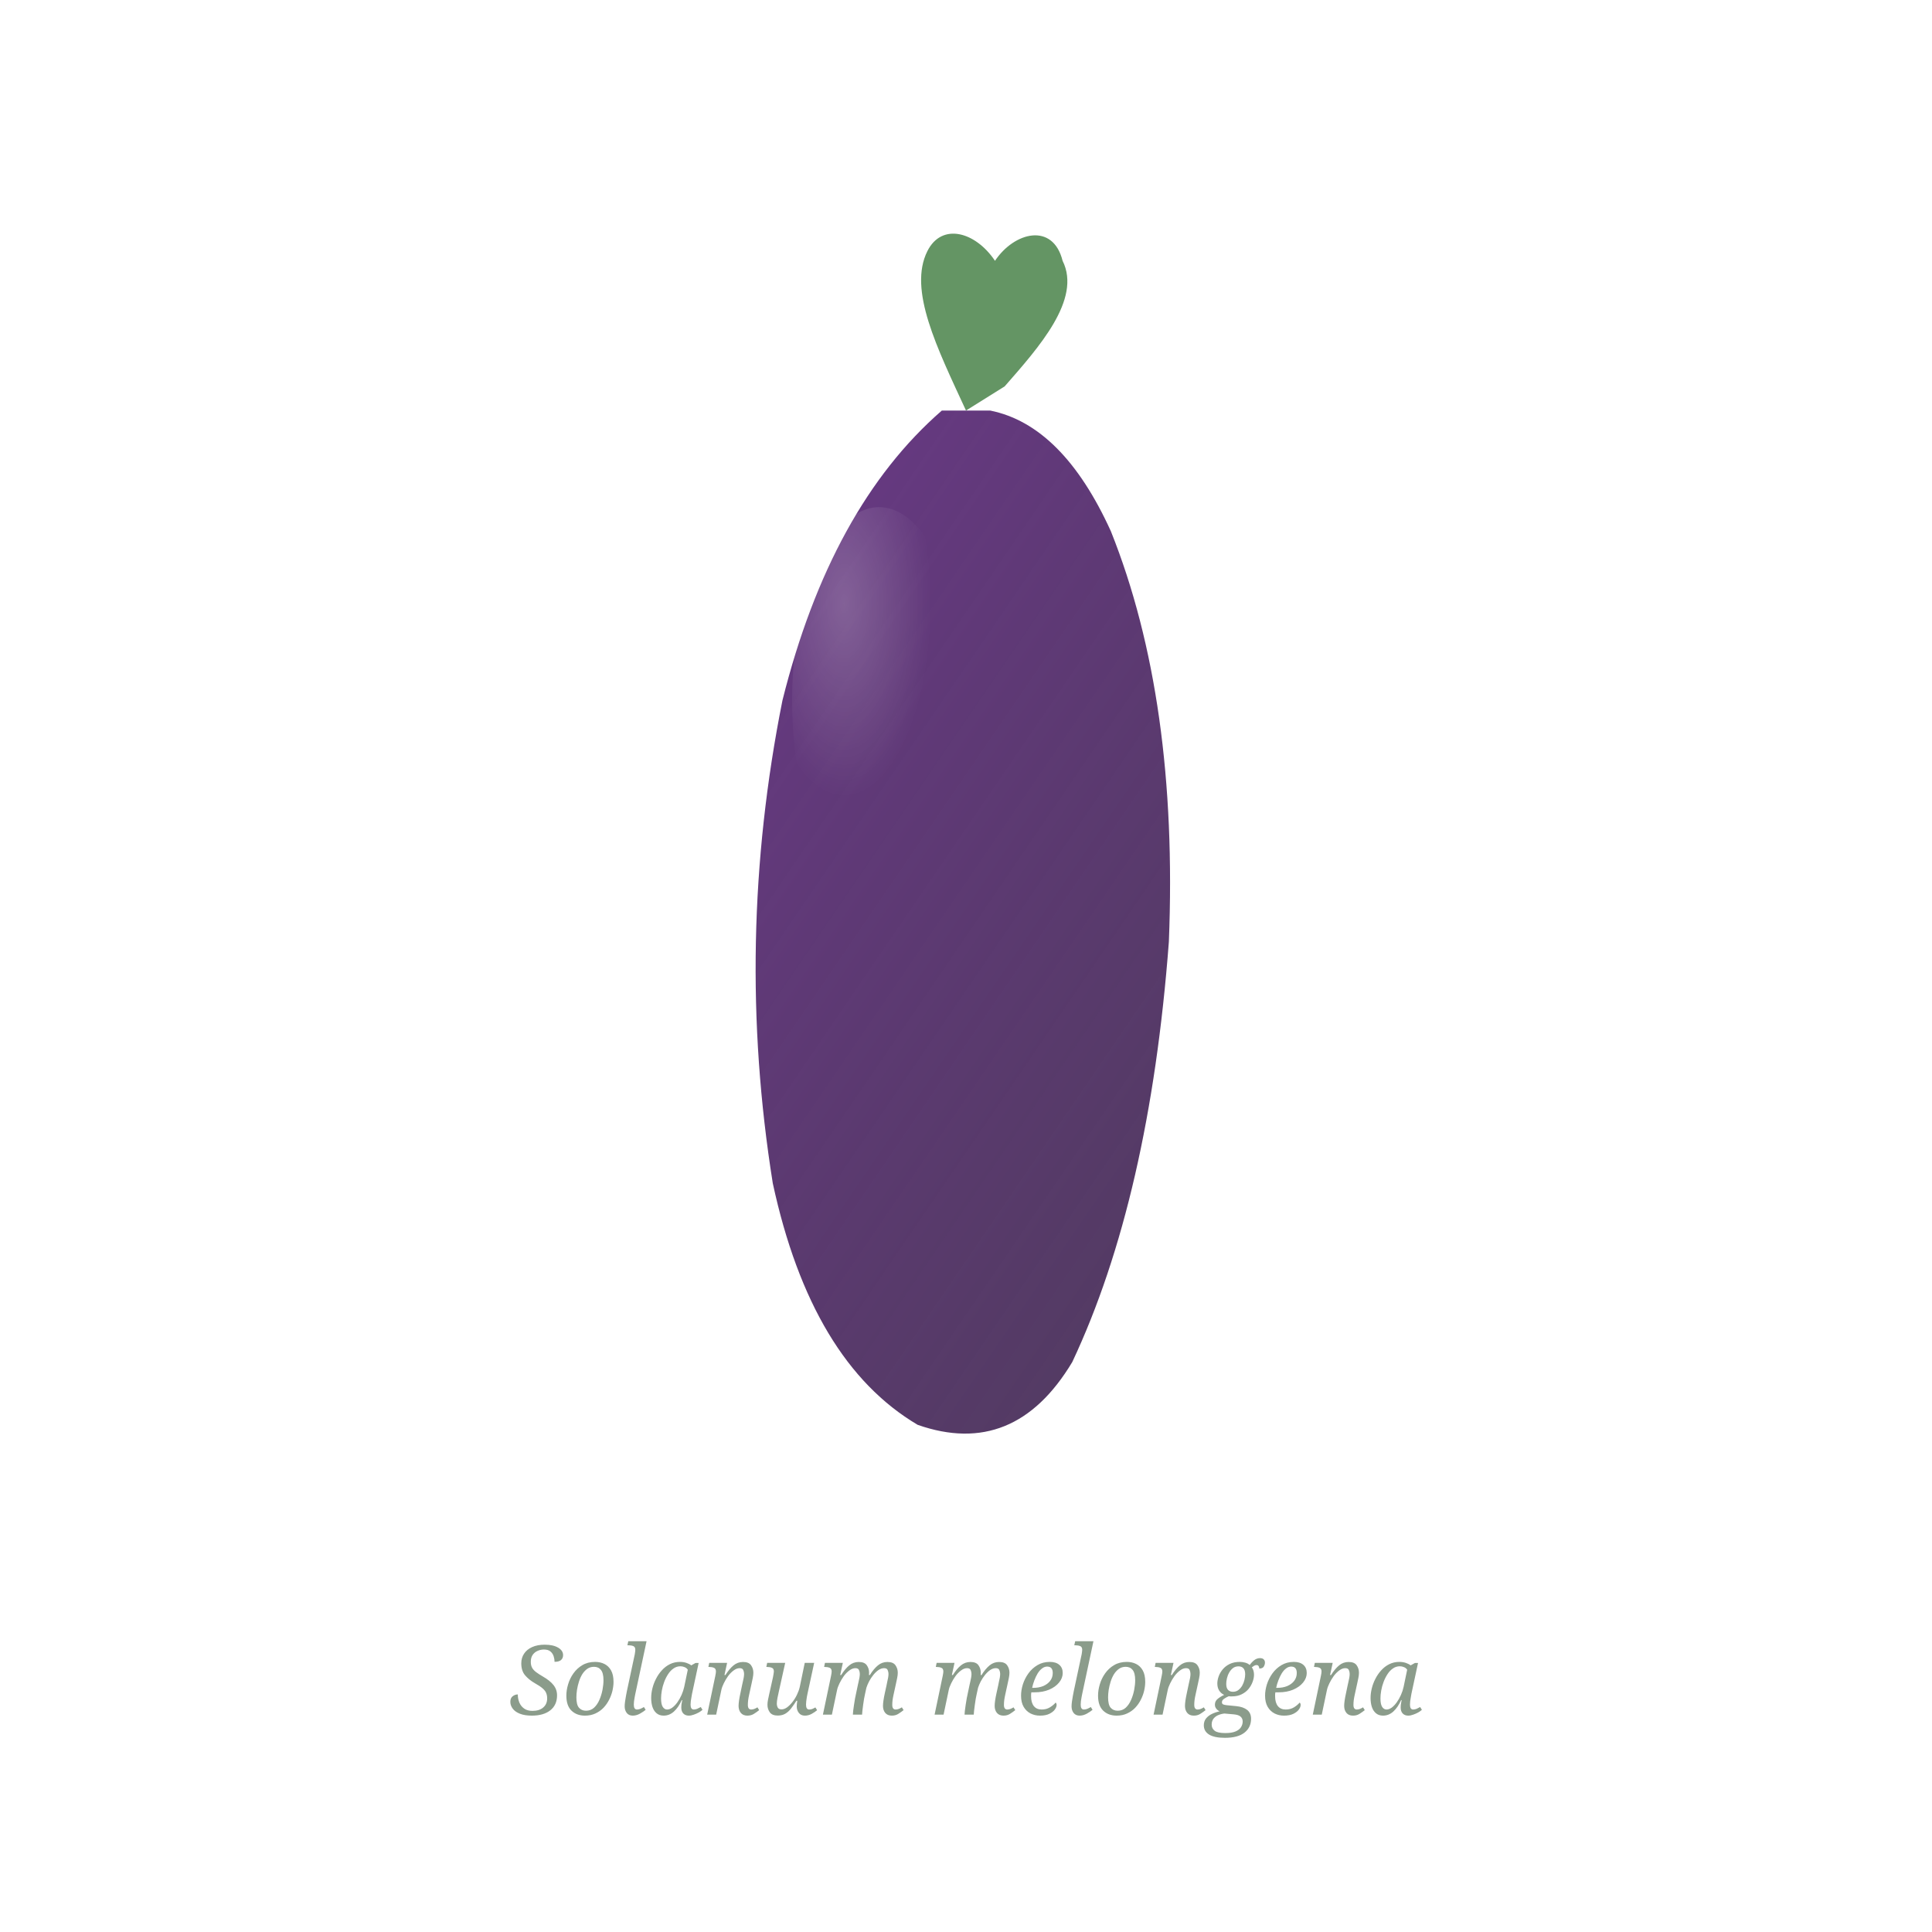
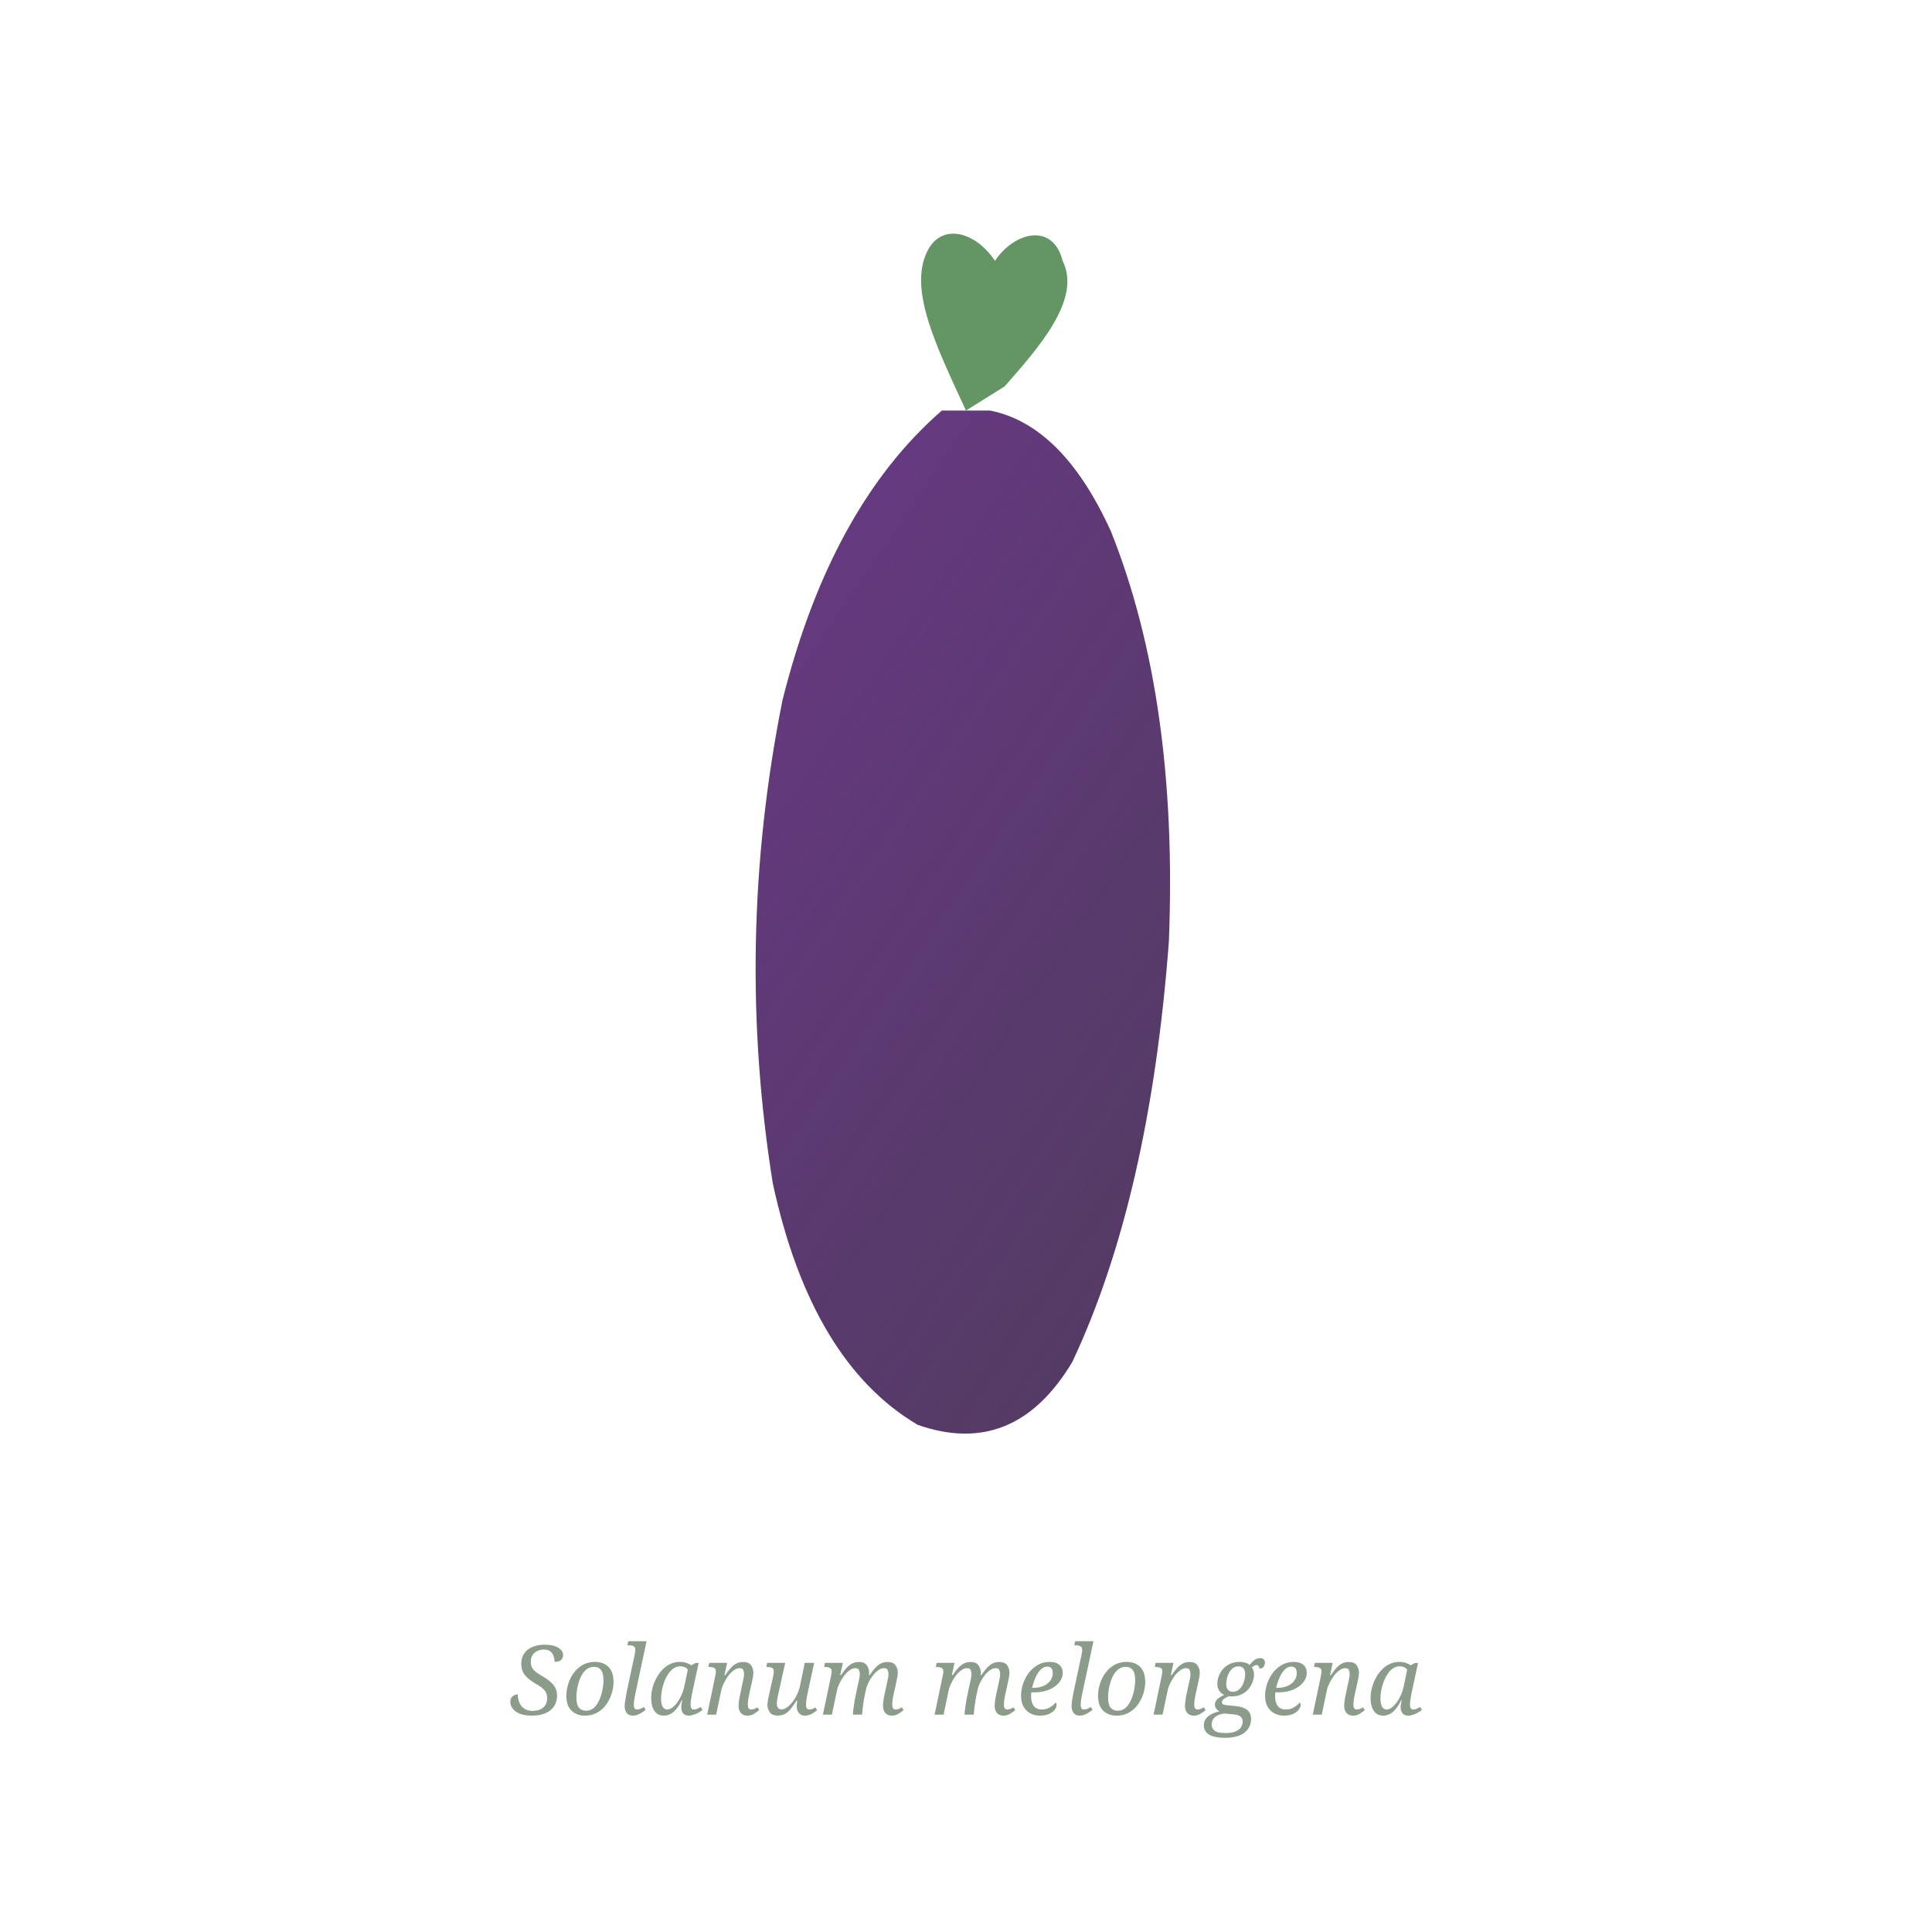
<svg xmlns="http://www.w3.org/2000/svg" viewBox="0 0 400 400">
  <defs>
    <linearGradient id="au1" x1="20%" y1="0%" x2="80%" y2="100%">
      <stop offset="0%" stop-color="#5a2878" stop-opacity="0.92" />
      <stop offset="100%" stop-color="#2d1040" stop-opacity="0.82" />
    </linearGradient>
-     <radialGradient id="auh" cx="30%" cy="25%">
-       <stop offset="0%" stop-color="#fff" stop-opacity="0.2" />
-       <stop offset="100%" stop-color="#fff" stop-opacity="0" />
-     </radialGradient>
  </defs>
  <path d="M195 85 Q172 105,162 145 Q152 195,160 245 Q168 282,190 295 Q210 302,222 282 Q238 248,242 195 Q244 145,230 110 Q220 88,205 85Z" fill="url(#au1)" />
-   <ellipse cx="182" cy="145" rx="18" ry="40" fill="url(#auh)" />
  <path d="M200 85 C194 72,188 60,192 52 C195 46,202 48,206 54 C210 48,218 46,220 54 C224 62,215 72,208 80Z" fill="#3d7a3d" opacity="0.8" />
  <text x="200" y="355" text-anchor="middle" font-family="Georgia,serif" font-size="20" fill="#3d5a3d" opacity="0.6" font-style="italic">Solanum melongena</text>
</svg>
